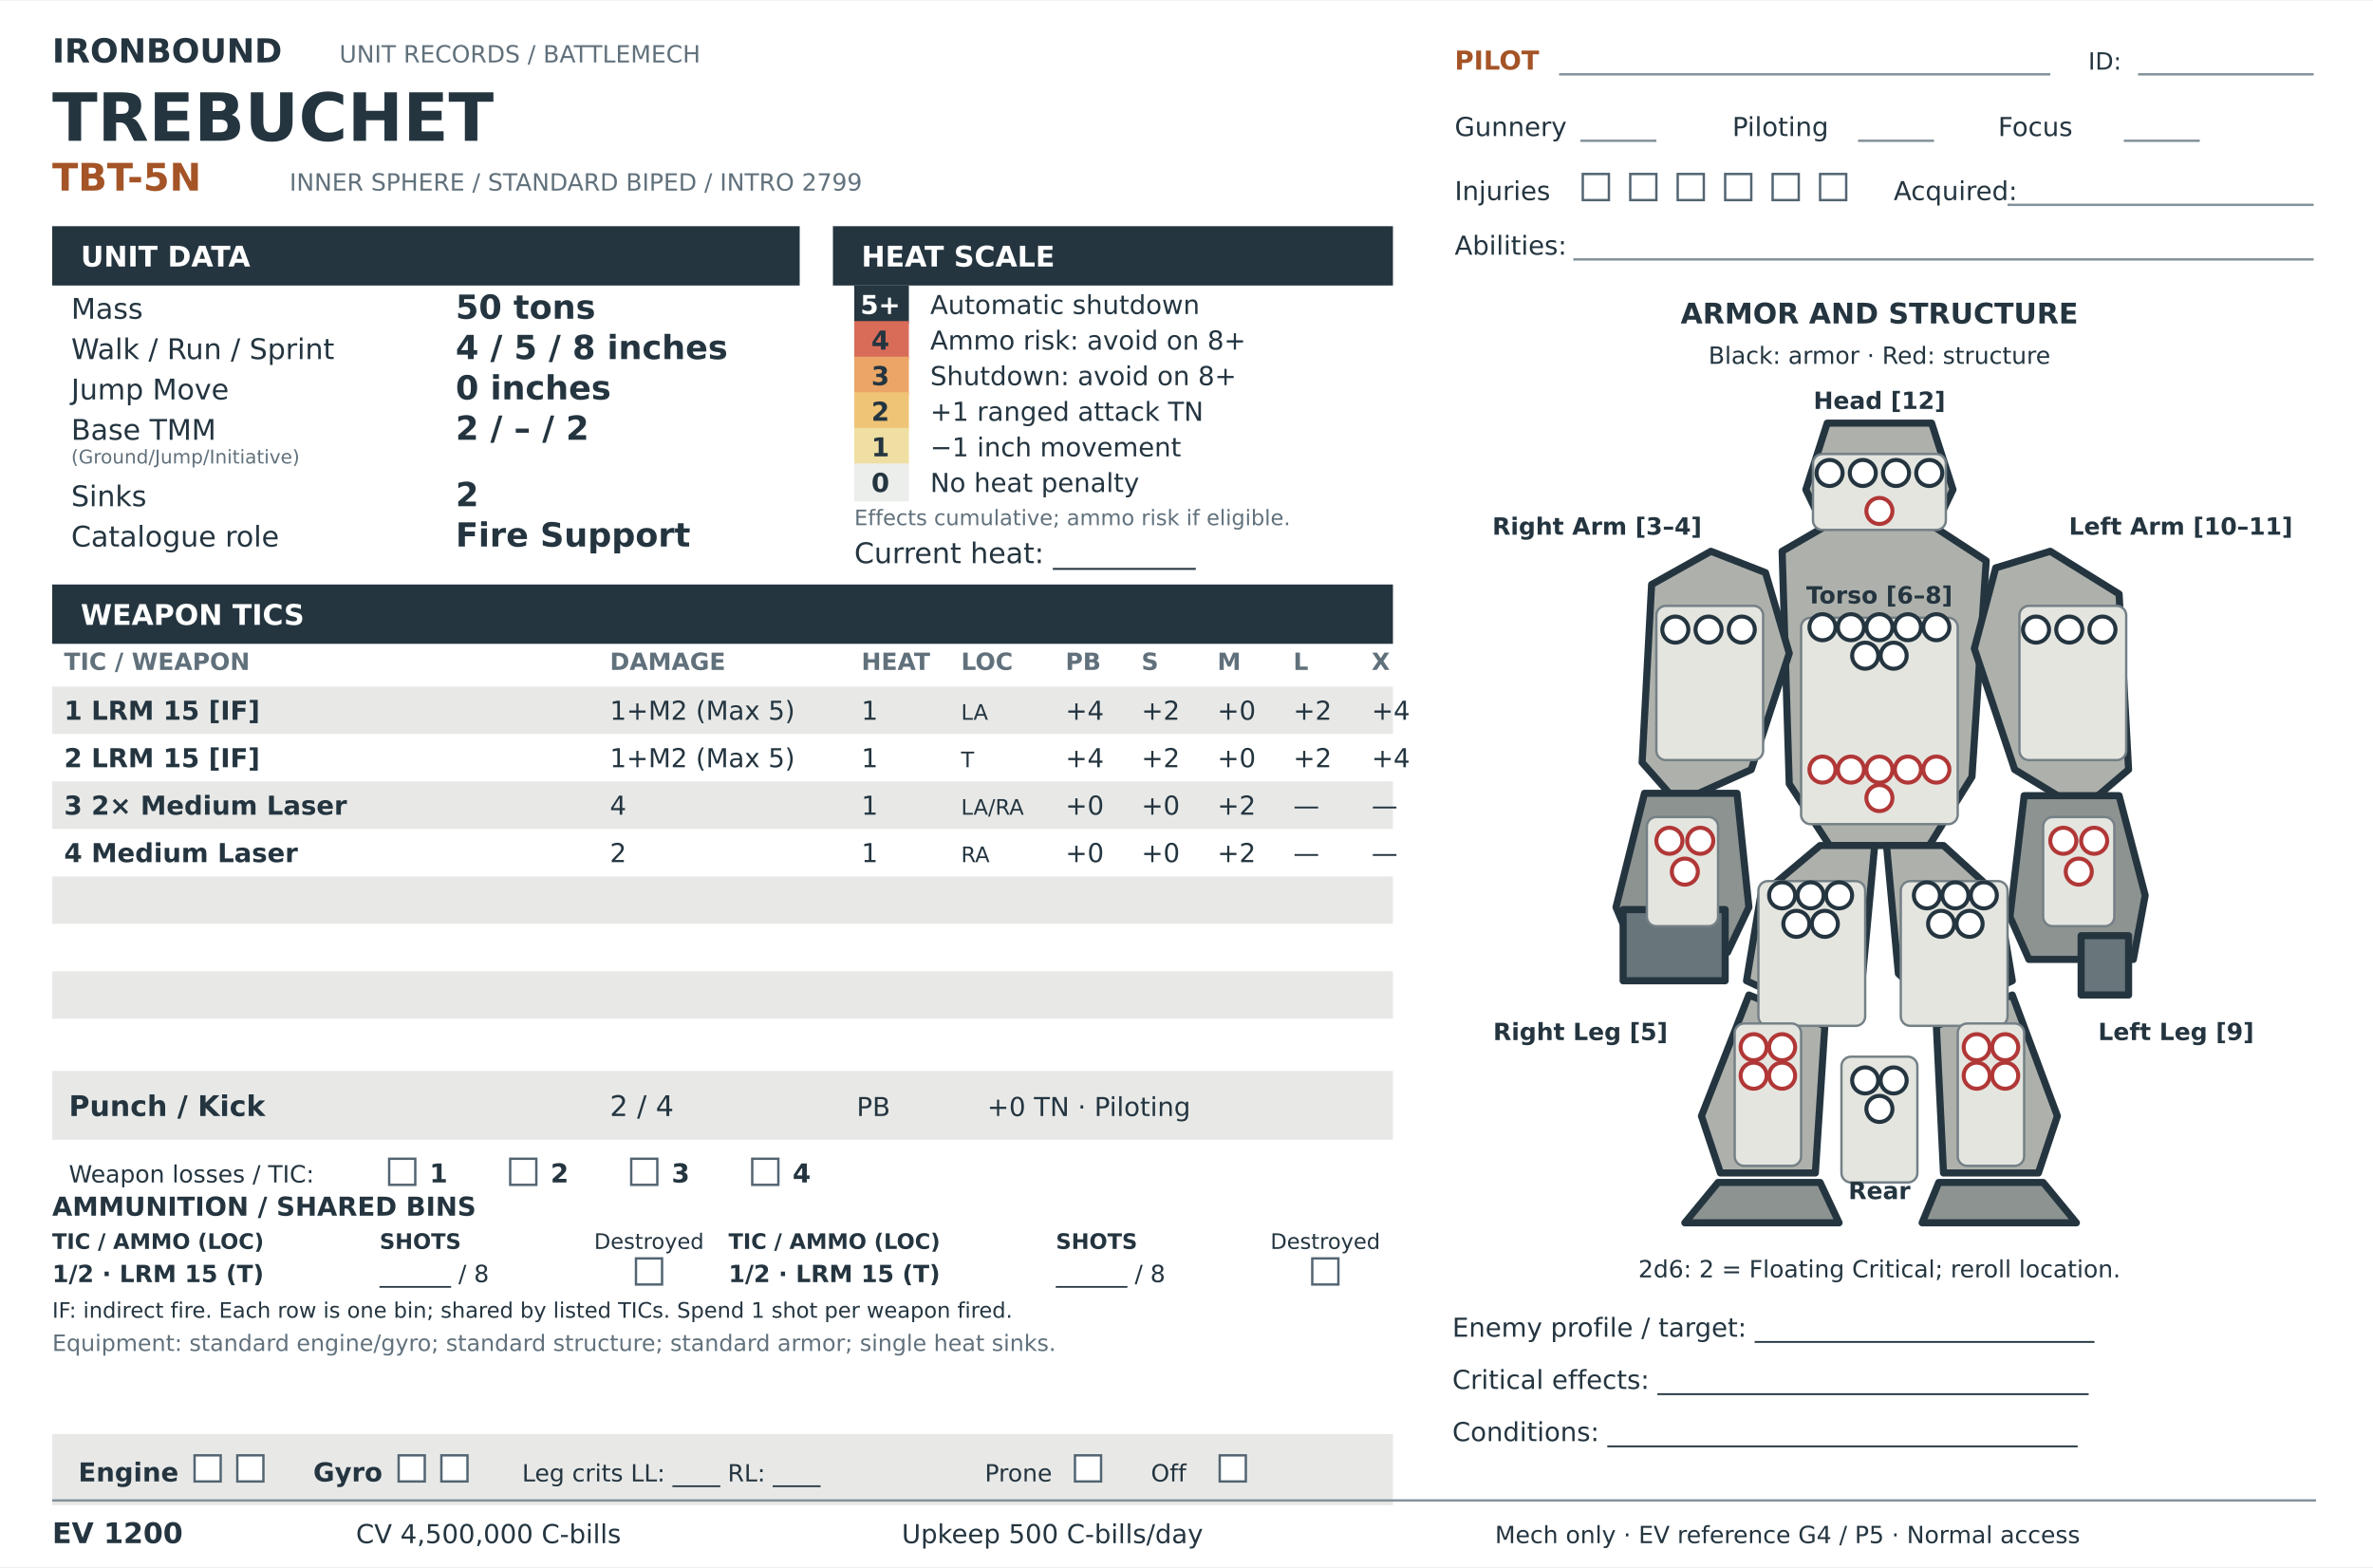
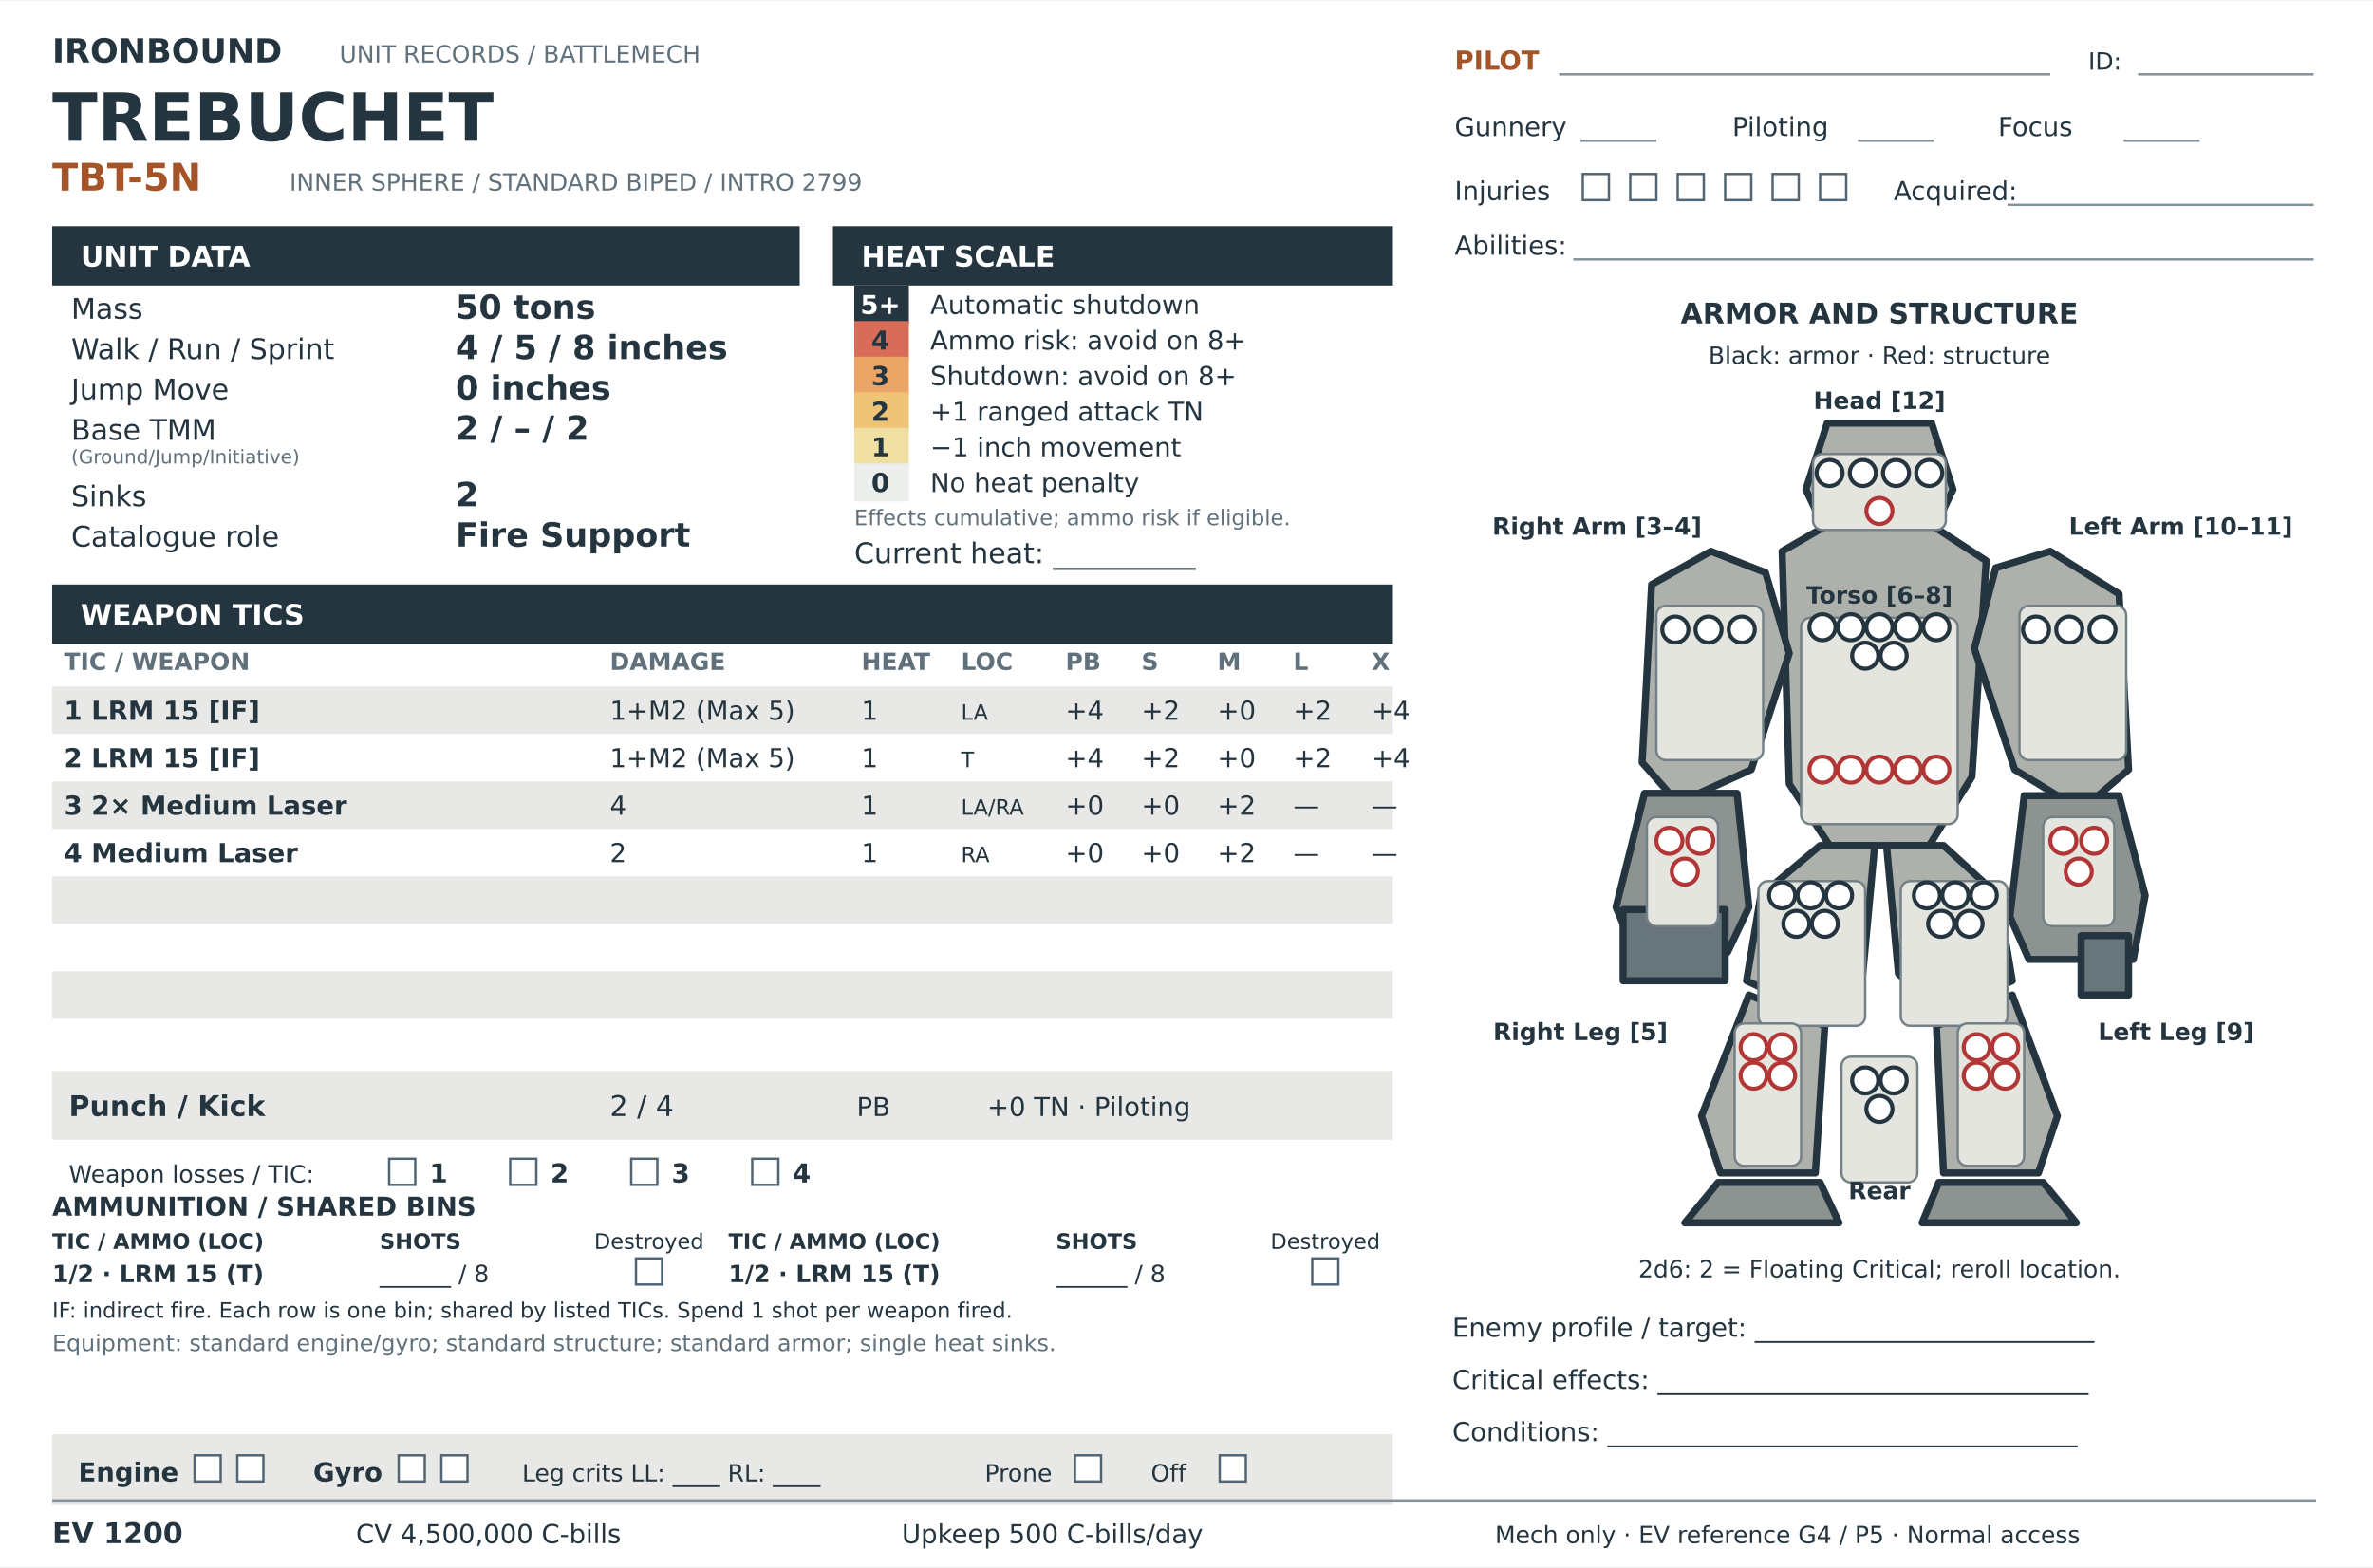
<svg xmlns="http://www.w3.org/2000/svg" width="277mm" height="183mm" viewBox="0 0 1000 660" role="img" aria-labelledby="title desc">
  <g font-family="Arial, Helvetica, sans-serif">
    <rect x="0" y="0" width="1000" height="660" rx="0" fill="#fff" stroke="none" />
    <text x="22" y="26" font-family="DejaVu Sans, Arial, sans-serif" font-size="14" font-weight="bold" fill="#243540" text-anchor="start">IRONBOUND</text>
    <text x="143" y="26" font-family="DejaVu Sans, Arial, sans-serif" font-size="10" fill="#61717c" text-anchor="start">UNIT RECORDS / BATTLEMECH</text>
    <text x="22" y="59" font-family="DejaVu Sans, Arial, sans-serif" font-size="28" font-weight="bold" fill="#243540" text-anchor="start">TREBUCHET</text>
    <text x="22" y="80" font-family="DejaVu Sans, Arial, sans-serif" font-size="16" font-weight="bold" fill="#a45426" text-anchor="start">TBT-5N</text>
    <text x="122" y="80" font-family="DejaVu Sans, Arial, sans-serif" font-size="10" fill="#61717c" text-anchor="start">INNER SPHERE / STANDARD BIPED / INTRO 2799</text>
    <text x="613" y="29" font-family="DejaVu Sans, Arial, sans-serif" font-size="11" font-weight="bold" fill="#a45426" text-anchor="start">PILOT</text>
    <path d="M657 31H864" fill="none" stroke="#83919a" />
    <text x="880" y="29" font-family="DejaVu Sans, Arial, sans-serif" font-size="10" fill="#243540" text-anchor="start">ID:</text>
    <path d="M901 31H975" fill="none" stroke="#83919a" />
    <text x="613" y="57" font-family="DejaVu Sans, Arial, sans-serif" font-size="11" fill="#243540" text-anchor="start">Gunnery</text>
    <path d="M666 59H698" fill="none" stroke="#83919a" />
    <text x="730" y="57" font-family="DejaVu Sans, Arial, sans-serif" font-size="11" fill="#243540" text-anchor="start">Piloting</text>
    <path d="M783 59H815" fill="none" stroke="#83919a" />
    <text x="842" y="57" font-family="DejaVu Sans, Arial, sans-serif" font-size="11" fill="#243540" text-anchor="start">Focus</text>
    <path d="M895 59H927" fill="none" stroke="#83919a" />
    <text x="613" y="84" font-family="DejaVu Sans, Arial, sans-serif" font-size="11" fill="#243540" text-anchor="start">Injuries</text>
    <rect x="667" y="73" width="11" height="11" rx="0" fill="#fff" stroke="#536572" />
    <rect x="687" y="73" width="11" height="11" rx="0" fill="#fff" stroke="#536572" />
    <rect x="707" y="73" width="11" height="11" rx="0" fill="#fff" stroke="#536572" />
    <rect x="727" y="73" width="11" height="11" rx="0" fill="#fff" stroke="#536572" />
    <rect x="747" y="73" width="11" height="11" rx="0" fill="#fff" stroke="#536572" />
    <rect x="767" y="73" width="11" height="11" rx="0" fill="#fff" stroke="#536572" />
    <text x="798" y="84" font-family="DejaVu Sans, Arial, sans-serif" font-size="11" fill="#243540" text-anchor="start">Acquired:</text>
    <path d="M846 86H975" fill="none" stroke="#83919a" />
    <text x="613" y="107" font-family="DejaVu Sans, Arial, sans-serif" font-size="11" fill="#243540" text-anchor="start">Abilities:</text>
    <path d="M663 109H975" fill="none" stroke="#83919a" />
    <rect x="22" y="95" width="315" height="25" rx="0" fill="#243540" stroke="none" />
    <text x="34" y="112" font-family="DejaVu Sans, Arial, sans-serif" font-size="12" font-weight="bold" fill="#fff" text-anchor="start">UNIT DATA</text>
    <rect x="351" y="95" width="236" height="25" rx="0" fill="#243540" stroke="none" />
    <text x="363" y="112" font-family="DejaVu Sans, Arial, sans-serif" font-size="12" font-weight="bold" fill="#fff" text-anchor="start">HEAT SCALE</text>
    <text x="30" y="134" font-family="DejaVu Sans, Arial, sans-serif" font-size="12" fill="#243540" text-anchor="start">Mass</text>
    <text x="192" y="134" font-family="DejaVu Sans, Arial, sans-serif" font-size="14" font-weight="bold" fill="#243540" text-anchor="start">50 tons</text>
    <text x="30" y="151" font-family="DejaVu Sans, Arial, sans-serif" font-size="12" fill="#243540" text-anchor="start">Walk / Run / Sprint</text>
    <text x="192" y="151" font-family="DejaVu Sans, Arial, sans-serif" font-size="14" font-weight="bold" fill="#243540" text-anchor="start">4 / 5 / 8 inches</text>
    <text x="30" y="168" font-family="DejaVu Sans, Arial, sans-serif" font-size="12" fill="#243540" text-anchor="start">Jump Move</text>
    <text x="192" y="168" font-family="DejaVu Sans, Arial, sans-serif" font-size="14" font-weight="bold" fill="#243540" text-anchor="start">0 inches</text>
    <text x="30" y="185" font-family="DejaVu Sans, Arial, sans-serif" font-size="12" fill="#243540" text-anchor="start">Base TMM</text>
    <text x="30" y="195" font-family="DejaVu Sans, Arial, sans-serif" font-size="8" fill="#61717c" text-anchor="start">(Ground/Jump/Initiative)</text>
    <text x="192" y="185" font-family="DejaVu Sans, Arial, sans-serif" font-size="14" font-weight="bold" fill="#243540" text-anchor="start">2 / – / 2</text>
    <text x="30" y="213" font-family="DejaVu Sans, Arial, sans-serif" font-size="12" fill="#243540" text-anchor="start">Sinks</text>
    <text x="192" y="213" font-family="DejaVu Sans, Arial, sans-serif" font-size="14" font-weight="bold" fill="#243540" text-anchor="start">2</text>
    <text x="30" y="230" font-family="DejaVu Sans, Arial, sans-serif" font-size="12" fill="#243540" text-anchor="start">Catalogue role</text>
    <text x="192" y="230" font-family="DejaVu Sans, Arial, sans-serif" font-size="14" font-weight="bold" fill="#243540" text-anchor="start">Fire Support</text>
    <rect x="360" y="120" width="23" height="16" rx="0" fill="#263640" stroke="none" />
    <text x="371" y="132" font-family="DejaVu Sans, Arial, sans-serif" font-size="11" font-weight="bold" fill="#fff" text-anchor="middle">5+</text>
    <text x="392" y="132" font-family="DejaVu Sans, Arial, sans-serif" font-size="11" fill="#243540" text-anchor="start">Automatic shutdown</text>
    <rect x="360" y="135" width="23" height="16" rx="0" fill="#d96c59" stroke="none" />
    <text x="371" y="147" font-family="DejaVu Sans, Arial, sans-serif" font-size="11" font-weight="bold" fill="#243540" text-anchor="middle">4</text>
    <text x="392" y="147" font-family="DejaVu Sans, Arial, sans-serif" font-size="11" fill="#243540" text-anchor="start">Ammo risk: avoid on 8+</text>
    <rect x="360" y="150" width="23" height="16" rx="0" fill="#eba667" stroke="none" />
    <text x="371" y="162" font-family="DejaVu Sans, Arial, sans-serif" font-size="11" font-weight="bold" fill="#243540" text-anchor="middle">3</text>
    <text x="392" y="162" font-family="DejaVu Sans, Arial, sans-serif" font-size="11" fill="#243540" text-anchor="start">Shutdown: avoid on 8+</text>
    <rect x="360" y="165" width="23" height="16" rx="0" fill="#f0c476" stroke="none" />
    <text x="371" y="177" font-family="DejaVu Sans, Arial, sans-serif" font-size="11" font-weight="bold" fill="#243540" text-anchor="middle">2</text>
    <text x="392" y="177" font-family="DejaVu Sans, Arial, sans-serif" font-size="11" fill="#243540" text-anchor="start">+1 ranged attack TN</text>
    <rect x="360" y="180" width="23" height="16" rx="0" fill="#efdfa2" stroke="none" />
    <text x="371" y="192" font-family="DejaVu Sans, Arial, sans-serif" font-size="11" font-weight="bold" fill="#243540" text-anchor="middle">1</text>
    <text x="392" y="192" font-family="DejaVu Sans, Arial, sans-serif" font-size="11" fill="#243540" text-anchor="start">−1 inch movement</text>
    <rect x="360" y="195" width="23" height="16" rx="0" fill="#eceeeb" stroke="none" />
    <text x="371" y="207" font-family="DejaVu Sans, Arial, sans-serif" font-size="11" font-weight="bold" fill="#243540" text-anchor="middle">0</text>
    <text x="392" y="207" font-family="DejaVu Sans, Arial, sans-serif" font-size="11" fill="#243540" text-anchor="start">No heat penalty</text>
    <text x="360" y="221" font-family="DejaVu Sans, Arial, sans-serif" font-size="9" fill="#61717c" text-anchor="start">Effects cumulative; ammo risk if eligible.</text>
    <text x="360" y="237" font-family="DejaVu Sans, Arial, sans-serif" font-size="12" fill="#243540" text-anchor="start">Current heat: __________</text>
    <rect x="22" y="246" width="565" height="25" rx="0" fill="#243540" stroke="none" />
    <text x="34" y="263" font-family="DejaVu Sans, Arial, sans-serif" font-size="12" font-weight="bold" fill="#fff" text-anchor="start">WEAPON TICS</text>
    <text x="27" y="282" font-family="DejaVu Sans, Arial, sans-serif" font-size="10" font-weight="bold" fill="#61717c" text-anchor="start">TIC / WEAPON</text>
    <text x="257" y="282" font-family="DejaVu Sans, Arial, sans-serif" font-size="10" font-weight="bold" fill="#61717c" text-anchor="start">DAMAGE</text>
    <text x="363" y="282" font-family="DejaVu Sans, Arial, sans-serif" font-size="10" font-weight="bold" fill="#61717c" text-anchor="start">HEAT</text>
    <text x="405" y="282" font-family="DejaVu Sans, Arial, sans-serif" font-size="10" font-weight="bold" fill="#61717c" text-anchor="start">LOC</text>
    <text x="449" y="282" font-family="DejaVu Sans, Arial, sans-serif" font-size="10" font-weight="bold" fill="#61717c" text-anchor="start">PB</text>
    <text x="481" y="282" font-family="DejaVu Sans, Arial, sans-serif" font-size="10" font-weight="bold" fill="#61717c" text-anchor="start">S</text>
    <text x="513" y="282" font-family="DejaVu Sans, Arial, sans-serif" font-size="10" font-weight="bold" fill="#61717c" text-anchor="start">M</text>
    <text x="545" y="282" font-family="DejaVu Sans, Arial, sans-serif" font-size="10" font-weight="bold" fill="#61717c" text-anchor="start">L</text>
    <text x="578" y="282" font-family="DejaVu Sans, Arial, sans-serif" font-size="10" font-weight="bold" fill="#61717c" text-anchor="start">X</text>
    <rect x="22" y="289" width="565" height="20" rx="0" fill="#e8e9e7" stroke="none" />
    <text x="27" y="303" font-family="DejaVu Sans, Arial, sans-serif" font-size="11" fill="#243540" text-anchor="start" font-weight="bold">1  LRM 15 [IF]</text>
    <text x="257" y="303" font-family="DejaVu Sans, Arial, sans-serif" font-size="11" fill="#243540" text-anchor="start">1+M2 (Max 5)</text>
    <text x="363" y="303" font-family="DejaVu Sans, Arial, sans-serif" font-size="11" fill="#243540" text-anchor="start">1</text>
    <text x="405" y="303" font-family="DejaVu Sans, Arial, sans-serif" font-size="9" fill="#243540" text-anchor="start">LA</text>
    <text x="449" y="303" font-family="DejaVu Sans, Arial, sans-serif" font-size="11" fill="#243540" text-anchor="start">+4</text>
    <text x="481" y="303" font-family="DejaVu Sans, Arial, sans-serif" font-size="11" fill="#243540" text-anchor="start">+2</text>
    <text x="513" y="303" font-family="DejaVu Sans, Arial, sans-serif" font-size="11" fill="#243540" text-anchor="start">+0</text>
    <text x="545" y="303" font-family="DejaVu Sans, Arial, sans-serif" font-size="11" fill="#243540" text-anchor="start">+2</text>
    <text x="578" y="303" font-family="DejaVu Sans, Arial, sans-serif" font-size="11" fill="#243540" text-anchor="start">+4</text>
    <text x="27" y="323" font-family="DejaVu Sans, Arial, sans-serif" font-size="11" fill="#243540" text-anchor="start" font-weight="bold">2  LRM 15 [IF]</text>
    <text x="257" y="323" font-family="DejaVu Sans, Arial, sans-serif" font-size="11" fill="#243540" text-anchor="start">1+M2 (Max 5)</text>
    <text x="363" y="323" font-family="DejaVu Sans, Arial, sans-serif" font-size="11" fill="#243540" text-anchor="start">1</text>
    <text x="405" y="323" font-family="DejaVu Sans, Arial, sans-serif" font-size="9" fill="#243540" text-anchor="start">T</text>
    <text x="449" y="323" font-family="DejaVu Sans, Arial, sans-serif" font-size="11" fill="#243540" text-anchor="start">+4</text>
    <text x="481" y="323" font-family="DejaVu Sans, Arial, sans-serif" font-size="11" fill="#243540" text-anchor="start">+2</text>
    <text x="513" y="323" font-family="DejaVu Sans, Arial, sans-serif" font-size="11" fill="#243540" text-anchor="start">+0</text>
    <text x="545" y="323" font-family="DejaVu Sans, Arial, sans-serif" font-size="11" fill="#243540" text-anchor="start">+2</text>
    <text x="578" y="323" font-family="DejaVu Sans, Arial, sans-serif" font-size="11" fill="#243540" text-anchor="start">+4</text>
    <rect x="22" y="329" width="565" height="20" rx="0" fill="#e8e9e7" stroke="none" />
    <text x="27" y="343" font-family="DejaVu Sans, Arial, sans-serif" font-size="11" fill="#243540" text-anchor="start" font-weight="bold">3  2× Medium Laser</text>
    <text x="257" y="343" font-family="DejaVu Sans, Arial, sans-serif" font-size="11" fill="#243540" text-anchor="start">4</text>
    <text x="363" y="343" font-family="DejaVu Sans, Arial, sans-serif" font-size="11" fill="#243540" text-anchor="start">1</text>
    <text x="405" y="343" font-family="DejaVu Sans, Arial, sans-serif" font-size="9" fill="#243540" text-anchor="start">LA/RA</text>
    <text x="449" y="343" font-family="DejaVu Sans, Arial, sans-serif" font-size="11" fill="#243540" text-anchor="start">+0</text>
    <text x="481" y="343" font-family="DejaVu Sans, Arial, sans-serif" font-size="11" fill="#243540" text-anchor="start">+0</text>
    <text x="513" y="343" font-family="DejaVu Sans, Arial, sans-serif" font-size="11" fill="#243540" text-anchor="start">+2</text>
    <text x="545" y="343" font-family="DejaVu Sans, Arial, sans-serif" font-size="11" fill="#243540" text-anchor="start">—</text>
    <text x="578" y="343" font-family="DejaVu Sans, Arial, sans-serif" font-size="11" fill="#243540" text-anchor="start">—</text>
    <text x="27" y="363" font-family="DejaVu Sans, Arial, sans-serif" font-size="11" fill="#243540" text-anchor="start" font-weight="bold">4  Medium Laser</text>
    <text x="257" y="363" font-family="DejaVu Sans, Arial, sans-serif" font-size="11" fill="#243540" text-anchor="start">2</text>
    <text x="363" y="363" font-family="DejaVu Sans, Arial, sans-serif" font-size="11" fill="#243540" text-anchor="start">1</text>
    <text x="405" y="363" font-family="DejaVu Sans, Arial, sans-serif" font-size="9" fill="#243540" text-anchor="start">RA</text>
    <text x="449" y="363" font-family="DejaVu Sans, Arial, sans-serif" font-size="11" fill="#243540" text-anchor="start">+0</text>
    <text x="481" y="363" font-family="DejaVu Sans, Arial, sans-serif" font-size="11" fill="#243540" text-anchor="start">+0</text>
    <text x="513" y="363" font-family="DejaVu Sans, Arial, sans-serif" font-size="11" fill="#243540" text-anchor="start">+2</text>
    <text x="545" y="363" font-family="DejaVu Sans, Arial, sans-serif" font-size="11" fill="#243540" text-anchor="start">—</text>
    <text x="578" y="363" font-family="DejaVu Sans, Arial, sans-serif" font-size="11" fill="#243540" text-anchor="start">—</text>
    <rect x="22" y="369" width="565" height="20" rx="0" fill="#e8e9e7" stroke="none" />
    <text x="27" y="383" font-family="DejaVu Sans, Arial, sans-serif" font-size="11" fill="#243540" text-anchor="start" font-weight="bold" />
    <text x="257" y="383" font-family="DejaVu Sans, Arial, sans-serif" font-size="11" fill="#243540" text-anchor="start" />
    <text x="363" y="383" font-family="DejaVu Sans, Arial, sans-serif" font-size="11" fill="#243540" text-anchor="start" />
    <text x="405" y="383" font-family="DejaVu Sans, Arial, sans-serif" font-size="9" fill="#243540" text-anchor="start" />
    <text x="449" y="383" font-family="DejaVu Sans, Arial, sans-serif" font-size="11" fill="#243540" text-anchor="start" />
    <text x="481" y="383" font-family="DejaVu Sans, Arial, sans-serif" font-size="11" fill="#243540" text-anchor="start" />
    <text x="513" y="383" font-family="DejaVu Sans, Arial, sans-serif" font-size="11" fill="#243540" text-anchor="start" />
    <text x="545" y="383" font-family="DejaVu Sans, Arial, sans-serif" font-size="11" fill="#243540" text-anchor="start" />
    <text x="578" y="383" font-family="DejaVu Sans, Arial, sans-serif" font-size="11" fill="#243540" text-anchor="start" />
    <text x="27" y="403" font-family="DejaVu Sans, Arial, sans-serif" font-size="11" fill="#243540" text-anchor="start" font-weight="bold" />
    <text x="257" y="403" font-family="DejaVu Sans, Arial, sans-serif" font-size="11" fill="#243540" text-anchor="start" />
    <text x="363" y="403" font-family="DejaVu Sans, Arial, sans-serif" font-size="11" fill="#243540" text-anchor="start" />
    <text x="405" y="403" font-family="DejaVu Sans, Arial, sans-serif" font-size="9" fill="#243540" text-anchor="start" />
    <text x="449" y="403" font-family="DejaVu Sans, Arial, sans-serif" font-size="11" fill="#243540" text-anchor="start" />
    <text x="481" y="403" font-family="DejaVu Sans, Arial, sans-serif" font-size="11" fill="#243540" text-anchor="start" />
    <text x="513" y="403" font-family="DejaVu Sans, Arial, sans-serif" font-size="11" fill="#243540" text-anchor="start" />
    <text x="545" y="403" font-family="DejaVu Sans, Arial, sans-serif" font-size="11" fill="#243540" text-anchor="start" />
    <text x="578" y="403" font-family="DejaVu Sans, Arial, sans-serif" font-size="11" fill="#243540" text-anchor="start" />
    <rect x="22" y="409" width="565" height="20" rx="0" fill="#e8e9e7" stroke="none" />
    <text x="27" y="423" font-family="DejaVu Sans, Arial, sans-serif" font-size="11" fill="#243540" text-anchor="start" font-weight="bold" />
    <text x="257" y="423" font-family="DejaVu Sans, Arial, sans-serif" font-size="11" fill="#243540" text-anchor="start" />
    <text x="363" y="423" font-family="DejaVu Sans, Arial, sans-serif" font-size="11" fill="#243540" text-anchor="start" />
    <text x="405" y="423" font-family="DejaVu Sans, Arial, sans-serif" font-size="9" fill="#243540" text-anchor="start" />
    <text x="449" y="423" font-family="DejaVu Sans, Arial, sans-serif" font-size="11" fill="#243540" text-anchor="start" />
    <text x="481" y="423" font-family="DejaVu Sans, Arial, sans-serif" font-size="11" fill="#243540" text-anchor="start" />
    <text x="513" y="423" font-family="DejaVu Sans, Arial, sans-serif" font-size="11" fill="#243540" text-anchor="start" />
    <text x="545" y="423" font-family="DejaVu Sans, Arial, sans-serif" font-size="11" fill="#243540" text-anchor="start" />
    <text x="578" y="423" font-family="DejaVu Sans, Arial, sans-serif" font-size="11" fill="#243540" text-anchor="start" />
    <text x="27" y="443" font-family="DejaVu Sans, Arial, sans-serif" font-size="11" fill="#243540" text-anchor="start" font-weight="bold" />
    <text x="257" y="443" font-family="DejaVu Sans, Arial, sans-serif" font-size="11" fill="#243540" text-anchor="start" />
    <text x="363" y="443" font-family="DejaVu Sans, Arial, sans-serif" font-size="11" fill="#243540" text-anchor="start" />
    <text x="405" y="443" font-family="DejaVu Sans, Arial, sans-serif" font-size="9" fill="#243540" text-anchor="start" />
    <text x="449" y="443" font-family="DejaVu Sans, Arial, sans-serif" font-size="11" fill="#243540" text-anchor="start" />
    <text x="481" y="443" font-family="DejaVu Sans, Arial, sans-serif" font-size="11" fill="#243540" text-anchor="start" />
    <text x="513" y="443" font-family="DejaVu Sans, Arial, sans-serif" font-size="11" fill="#243540" text-anchor="start" />
    <text x="545" y="443" font-family="DejaVu Sans, Arial, sans-serif" font-size="11" fill="#243540" text-anchor="start" />
    <text x="578" y="443" font-family="DejaVu Sans, Arial, sans-serif" font-size="11" fill="#243540" text-anchor="start" />
    <rect x="22" y="451" width="565" height="29" rx="0" fill="#e8e9e7" stroke="none" />
    <text x="29" y="470" font-family="DejaVu Sans, Arial, sans-serif" font-size="12" font-weight="bold" fill="#243540" text-anchor="start">Punch / Kick</text>
    <text x="257" y="470" font-family="DejaVu Sans, Arial, sans-serif" font-size="12" fill="#243540" text-anchor="start">2 / 4</text>
    <text x="361" y="470" font-family="DejaVu Sans, Arial, sans-serif" font-size="11" fill="#243540" text-anchor="start">PB</text>
    <text x="416" y="470" font-family="DejaVu Sans, Arial, sans-serif" font-size="11" fill="#243540" text-anchor="start">+0 TN · Piloting</text>
    <rect x="22" y="604" width="565" height="30" rx="0" fill="#e8e9e7" stroke="none" />
    <text x="33" y="624" font-family="DejaVu Sans, Arial, sans-serif" font-size="11" font-weight="bold" fill="#243540" text-anchor="start">Engine</text>
    <rect x="82" y="613" width="11" height="11" rx="0" fill="#fff" stroke="#536572" />
    <rect x="100" y="613" width="11" height="11" rx="0" fill="#fff" stroke="#536572" />
    <text x="132" y="624" font-family="DejaVu Sans, Arial, sans-serif" font-size="11" font-weight="bold" fill="#243540" text-anchor="start">Gyro</text>
    <rect x="168" y="613" width="11" height="11" rx="0" fill="#fff" stroke="#536572" />
    <rect x="186" y="613" width="11" height="11" rx="0" fill="#fff" stroke="#536572" />
    <text x="220" y="624" font-family="DejaVu Sans, Arial, sans-serif" font-size="10" fill="#243540" text-anchor="start">Leg crits  LL: ____  RL: ____</text>
    <text x="415" y="624" font-family="DejaVu Sans, Arial, sans-serif" font-size="10" fill="#243540" text-anchor="start">Prone</text>
    <rect x="453" y="613" width="11" height="11" rx="0" fill="#fff" stroke="#536572" />
    <text x="485" y="624" font-family="DejaVu Sans, Arial, sans-serif" font-size="10" fill="#243540" text-anchor="start">Off</text>
    <rect x="514" y="613" width="11" height="11" rx="0" fill="#fff" stroke="#536572" />
    <g transform="translate(612 120)">
      <text x="180" y="16" font-family="DejaVu Sans, Arial, sans-serif" font-size="12" font-weight="bold" fill="#243540" text-anchor="middle">ARMOR AND STRUCTURE</text>
      <text x="180" y="33" font-family="DejaVu Sans, Arial, sans-serif" font-size="10" fill="#243540" text-anchor="middle">Black: armor · Red: structure</text>
      <path d="M158 58H202L211 86L200 109H160L149 86Z" fill="#aeb1ab" stroke="#243540" stroke-width="3" stroke-linejoin="round" />
      <path d="M139 112L158 101H202L225 116L219 207L201 236H159L142 210Z" fill="#aeb1ab" stroke="#243540" stroke-width="3" stroke-linejoin="round" />
      <path d="M132 121L109 112L84 126L80 201L95 218L126 204L142 155Z" fill="#aeb1ab" stroke="#243540" stroke-width="3" stroke-linejoin="round" />
      <path d="M229 119L252 112L281 130L285 204L265 221L237 204L220 153Z" fill="#aeb1ab" stroke="#243540" stroke-width="3" stroke-linejoin="round" />
      <path d="M81 214H120L125 262L116 281H77L69 262Z" fill="#8d9390" stroke="#243540" stroke-width="3" stroke-linejoin="round" />
      <path d="M241 215H281L292 257L287 284H243L235 266Z" fill="#8d9390" stroke="#243540" stroke-width="3" stroke-linejoin="round" />
      <path d="M72 263H115V293H72Z" fill="#68757a" stroke="#243540" stroke-width="3" stroke-linejoin="round" />
      <path d="M265 274H285V299H265Z" fill="#68757a" stroke="#243540" stroke-width="3" stroke-linejoin="round" />
      <path d="M155 236H178L173 290L154 307L124 293L130 257Z" fill="#aeb1ab" stroke="#243540" stroke-width="3" stroke-linejoin="round" />
      <path d="M183 236H207L230 257L236 293L206 307L188 290Z" fill="#aeb1ab" stroke="#243540" stroke-width="3" stroke-linejoin="round" />
      <path d="M125 299L157 312L153 374H113L105 350Z" fill="#aeb1ab" stroke="#243540" stroke-width="3" stroke-linejoin="round" />
      <path d="M204 312L236 299L255 350L247 374H207Z" fill="#aeb1ab" stroke="#243540" stroke-width="3" stroke-linejoin="round" />
      <path d="M112 378H155L163 395H98Z" fill="#8d9390" stroke="#243540" stroke-width="3" stroke-linejoin="round" />
      <path d="M205 378H249L263 395H198Z" fill="#8d9390" stroke="#243540" stroke-width="3" stroke-linejoin="round" />
      <rect x="152" y="71" width="56" height="32" rx="4" fill="#e4e5df" stroke="#748086" />
      <rect x="147" y="140" width="66" height="87" rx="4" fill="#e4e5df" stroke="#748086" />
      <rect x="86" y="135" width="45" height="65" rx="4" fill="#e4e5df" stroke="#748086" />
      <rect x="239" y="135" width="45" height="65" rx="4" fill="#e4e5df" stroke="#748086" />
      <rect x="82" y="224" width="30" height="46" rx="4" fill="#e4e5df" stroke="#748086" />
      <rect x="249" y="224" width="30" height="46" rx="4" fill="#e4e5df" stroke="#748086" />
      <rect x="129" y="251" width="45" height="61" rx="4" fill="#e4e5df" stroke="#748086" />
      <rect x="189" y="251" width="45" height="61" rx="4" fill="#e4e5df" stroke="#748086" />
      <rect x="119" y="311" width="28" height="60" rx="4" fill="#e4e5df" stroke="#748086" />
      <rect x="213" y="311" width="28" height="60" rx="4" fill="#e4e5df" stroke="#748086" />
      <rect x="164" y="325" width="32" height="53" rx="4" fill="#e4e5df" stroke="#748086" />
      <text x="180" y="52" font-family="DejaVu Sans, Arial, sans-serif" font-size="10" font-weight="bold" fill="#243540" text-anchor="middle">Head [12]</text>
      <text x="180" y="134" font-family="DejaVu Sans, Arial, sans-serif" font-size="10" font-weight="bold" fill="#243540" text-anchor="middle">Torso [6–8]</text>
      <text x="61" y="105" font-family="DejaVu Sans, Arial, sans-serif" font-size="10" font-weight="bold" fill="#243540" text-anchor="middle">Right Arm [3–4]</text>
      <text x="307" y="105" font-family="DejaVu Sans, Arial, sans-serif" font-size="10" font-weight="bold" fill="#243540" text-anchor="middle">Left Arm [10–11]</text>
      <text x="54" y="318" font-family="DejaVu Sans, Arial, sans-serif" font-size="10" font-weight="bold" fill="#243540" text-anchor="middle">Right Leg [5]</text>
      <text x="305" y="318" font-family="DejaVu Sans, Arial, sans-serif" font-size="10" font-weight="bold" fill="#243540" text-anchor="middle">Left Leg [9]</text>
      <text x="180" y="385" font-family="DejaVu Sans, Arial, sans-serif" font-size="10" font-weight="bold" fill="#243540" text-anchor="middle">Rear</text>
      <text x="180" y="418" font-family="DejaVu Sans, Arial, sans-serif" font-size="10" fill="#243540" text-anchor="middle">2d6: 2 = Floating Critical; reroll location.</text>
      <text x="0" y="443" font-family="DejaVu Sans, Arial, sans-serif" font-size="11" fill="#243540" text-anchor="start">Enemy profile / target: __________________________</text>
      <text x="0" y="465" font-family="DejaVu Sans, Arial, sans-serif" font-size="11" fill="#243540" text-anchor="start">Critical effects: _________________________________</text>
      <text x="0" y="487" font-family="DejaVu Sans, Arial, sans-serif" font-size="11" fill="#243540" text-anchor="start">Conditions: ____________________________________</text>
      <circle cx="159.0" cy="79" r="5.5" fill="#fff" stroke="#243540" stroke-width="1.7" />
      <circle cx="173.0" cy="79" r="5.5" fill="#fff" stroke="#243540" stroke-width="1.7" />
      <circle cx="187.0" cy="79" r="5.5" fill="#fff" stroke="#243540" stroke-width="1.7" />
      <circle cx="201.0" cy="79" r="5.5" fill="#fff" stroke="#243540" stroke-width="1.7" />
      <circle cx="180.0" cy="95" r="5.5" fill="#fff" stroke="#b13737" stroke-width="1.7" />
      <circle cx="156.0" cy="144" r="5.5" fill="#fff" stroke="#243540" stroke-width="1.7" />
      <circle cx="168.0" cy="144" r="5.5" fill="#fff" stroke="#243540" stroke-width="1.7" />
      <circle cx="180.0" cy="144" r="5.5" fill="#fff" stroke="#243540" stroke-width="1.7" />
      <circle cx="192.0" cy="144" r="5.5" fill="#fff" stroke="#243540" stroke-width="1.7" />
      <circle cx="204.0" cy="144" r="5.5" fill="#fff" stroke="#243540" stroke-width="1.7" />
      <circle cx="174.0" cy="156" r="5.5" fill="#fff" stroke="#243540" stroke-width="1.7" />
      <circle cx="186.0" cy="156" r="5.5" fill="#fff" stroke="#243540" stroke-width="1.7" />
      <circle cx="156.0" cy="204" r="5.5" fill="#fff" stroke="#b13737" stroke-width="1.7" />
      <circle cx="168.0" cy="204" r="5.5" fill="#fff" stroke="#b13737" stroke-width="1.7" />
      <circle cx="180.0" cy="204" r="5.5" fill="#fff" stroke="#b13737" stroke-width="1.7" />
      <circle cx="192.0" cy="204" r="5.5" fill="#fff" stroke="#b13737" stroke-width="1.7" />
      <circle cx="204.0" cy="204" r="5.5" fill="#fff" stroke="#b13737" stroke-width="1.7" />
-       <circle cx="180.0" cy="216" r="5.5" fill="#fff" stroke="#b13737" stroke-width="1.7" />
      <circle cx="94.0" cy="145" r="5.5" fill="#fff" stroke="#243540" stroke-width="1.7" />
      <circle cx="108.0" cy="145" r="5.5" fill="#fff" stroke="#243540" stroke-width="1.7" />
      <circle cx="122.0" cy="145" r="5.5" fill="#fff" stroke="#243540" stroke-width="1.7" />
      <circle cx="91.5" cy="234" r="5.5" fill="#fff" stroke="#b13737" stroke-width="1.7" />
      <circle cx="104.5" cy="234" r="5.5" fill="#fff" stroke="#b13737" stroke-width="1.7" />
      <circle cx="98.0" cy="247" r="5.5" fill="#fff" stroke="#b13737" stroke-width="1.7" />
      <circle cx="246.0" cy="145" r="5.5" fill="#fff" stroke="#243540" stroke-width="1.7" />
      <circle cx="260.0" cy="145" r="5.5" fill="#fff" stroke="#243540" stroke-width="1.7" />
      <circle cx="274.0" cy="145" r="5.5" fill="#fff" stroke="#243540" stroke-width="1.7" />
      <circle cx="257.5" cy="234" r="5.5" fill="#fff" stroke="#b13737" stroke-width="1.7" />
      <circle cx="270.5" cy="234" r="5.5" fill="#fff" stroke="#b13737" stroke-width="1.7" />
      <circle cx="264.0" cy="247" r="5.5" fill="#fff" stroke="#b13737" stroke-width="1.7" />
      <circle cx="139.0" cy="257" r="5.5" fill="#fff" stroke="#243540" stroke-width="1.7" />
      <circle cx="151.0" cy="257" r="5.5" fill="#fff" stroke="#243540" stroke-width="1.7" />
      <circle cx="163.0" cy="257" r="5.5" fill="#fff" stroke="#243540" stroke-width="1.7" />
      <circle cx="145.0" cy="269" r="5.5" fill="#fff" stroke="#243540" stroke-width="1.7" />
      <circle cx="157.0" cy="269" r="5.5" fill="#fff" stroke="#243540" stroke-width="1.7" />
      <circle cx="127.0" cy="321" r="5.5" fill="#fff" stroke="#b13737" stroke-width="1.7" />
      <circle cx="139.0" cy="321" r="5.5" fill="#fff" stroke="#b13737" stroke-width="1.7" />
      <circle cx="127.0" cy="333" r="5.5" fill="#fff" stroke="#b13737" stroke-width="1.7" />
      <circle cx="139.0" cy="333" r="5.5" fill="#fff" stroke="#b13737" stroke-width="1.7" />
      <circle cx="200.0" cy="257" r="5.5" fill="#fff" stroke="#243540" stroke-width="1.7" />
      <circle cx="212.0" cy="257" r="5.5" fill="#fff" stroke="#243540" stroke-width="1.7" />
      <circle cx="224.0" cy="257" r="5.5" fill="#fff" stroke="#243540" stroke-width="1.7" />
      <circle cx="206.0" cy="269" r="5.5" fill="#fff" stroke="#243540" stroke-width="1.7" />
      <circle cx="218.0" cy="269" r="5.5" fill="#fff" stroke="#243540" stroke-width="1.7" />
      <circle cx="221.0" cy="321" r="5.5" fill="#fff" stroke="#b13737" stroke-width="1.7" />
      <circle cx="233.0" cy="321" r="5.5" fill="#fff" stroke="#b13737" stroke-width="1.7" />
      <circle cx="221.0" cy="333" r="5.5" fill="#fff" stroke="#b13737" stroke-width="1.7" />
      <circle cx="233.0" cy="333" r="5.5" fill="#fff" stroke="#b13737" stroke-width="1.7" />
      <circle cx="174.0" cy="335" r="5.5" fill="#fff" stroke="#243540" stroke-width="1.7" />
      <circle cx="186.0" cy="335" r="5.5" fill="#fff" stroke="#243540" stroke-width="1.7" />
      <circle cx="180.0" cy="347" r="5.5" fill="#fff" stroke="#243540" stroke-width="1.7" />
    </g>
    <path d="M22 632H976" fill="none" stroke="#83919a" />
    <text x="22" y="650" font-family="DejaVu Sans, Arial, sans-serif" font-size="12" font-weight="bold" fill="#243540" text-anchor="start">EV 1200</text>
    <text x="150" y="650" font-family="DejaVu Sans, Arial, sans-serif" font-size="11" fill="#243540" text-anchor="start">CV 4,500,000 C-bills</text>
    <text x="380" y="650" font-family="DejaVu Sans, Arial, sans-serif" font-size="11" fill="#243540" text-anchor="start">Upkeep 500 C-bills/day</text>
    <text x="630" y="650" font-family="DejaVu Sans, Arial, sans-serif" font-size="10" fill="#243540" text-anchor="start">Mech only · EV reference G4 / P5 · Normal access</text>
    <text x="29" y="498" font-family="DejaVu Sans, Arial, sans-serif" font-size="10" fill="#243540" text-anchor="start">Weapon losses / TIC:</text>
    <rect x="164" y="488" width="11" height="11" fill="#fff" stroke="#536572" />
    <text x="181" y="498" font-family="DejaVu Sans, Arial, sans-serif" font-size="11" fill="#243540" text-anchor="start" font-weight="bold">1</text>
    <rect x="215" y="488" width="11" height="11" fill="#fff" stroke="#536572" />
    <text x="232" y="498" font-family="DejaVu Sans, Arial, sans-serif" font-size="11" fill="#243540" text-anchor="start" font-weight="bold">2</text>
    <rect x="266" y="488" width="11" height="11" fill="#fff" stroke="#536572" />
    <text x="283" y="498" font-family="DejaVu Sans, Arial, sans-serif" font-size="11" fill="#243540" text-anchor="start" font-weight="bold">3</text>
    <rect x="317" y="488" width="11" height="11" fill="#fff" stroke="#536572" />
    <text x="334" y="498" font-family="DejaVu Sans, Arial, sans-serif" font-size="11" fill="#243540" text-anchor="start" font-weight="bold">4</text>
    <text x="22" y="512" font-family="DejaVu Sans, Arial, sans-serif" font-size="11" fill="#243540" text-anchor="start" font-weight="bold">AMMUNITION / SHARED BINS</text>
    <text x="22" y="526" font-family="DejaVu Sans, Arial, sans-serif" font-size="9" fill="#243540" text-anchor="start" font-weight="bold">TIC / AMMO (LOC)</text>
    <text x="160" y="526" font-family="DejaVu Sans, Arial, sans-serif" font-size="9" fill="#243540" text-anchor="start" font-weight="bold">SHOTS</text>
    <text x="273.5" y="526" font-family="DejaVu Sans, Arial, sans-serif" font-size="9" fill="#243540" text-anchor="middle">Destroyed</text>
    <text x="307" y="526" font-family="DejaVu Sans, Arial, sans-serif" font-size="9" fill="#243540" text-anchor="start" font-weight="bold">TIC / AMMO (LOC)</text>
    <text x="445" y="526" font-family="DejaVu Sans, Arial, sans-serif" font-size="9" fill="#243540" text-anchor="start" font-weight="bold">SHOTS</text>
    <text x="558.5" y="526" font-family="DejaVu Sans, Arial, sans-serif" font-size="9" fill="#243540" text-anchor="middle">Destroyed</text>
    <text x="22" y="540" font-family="DejaVu Sans, Arial, sans-serif" font-size="10" fill="#243540" text-anchor="start" font-weight="bold">1/2 · LRM 15 (T)</text>
    <text x="160" y="540" font-family="DejaVu Sans, Arial, sans-serif" font-size="10" fill="#243540" text-anchor="start">______ / 8</text>
    <rect x="268" y="530" width="11" height="11" fill="#fff" stroke="#536572" />
    <text x="307" y="540" font-family="DejaVu Sans, Arial, sans-serif" font-size="10" fill="#243540" text-anchor="start" font-weight="bold">1/2 · LRM 15 (T)</text>
    <text x="445" y="540" font-family="DejaVu Sans, Arial, sans-serif" font-size="10" fill="#243540" text-anchor="start">______ / 8</text>
    <rect x="553" y="530" width="11" height="11" fill="#fff" stroke="#536572" />
    <text x="22" y="555" font-family="DejaVu Sans, Arial, sans-serif" font-size="9" fill="#243540" text-anchor="start">IF: indirect fire. Each row is one bin; shared by listed TICs. Spend 1 shot per weapon fired.</text>
    <text x="22" y="569" font-family="DejaVu Sans, Arial, sans-serif" font-size="9.5" fill="#61717c" text-anchor="start">Equipment: standard engine/gyro; standard structure; standard armor; single heat sinks.</text>
  </g>
</svg>
